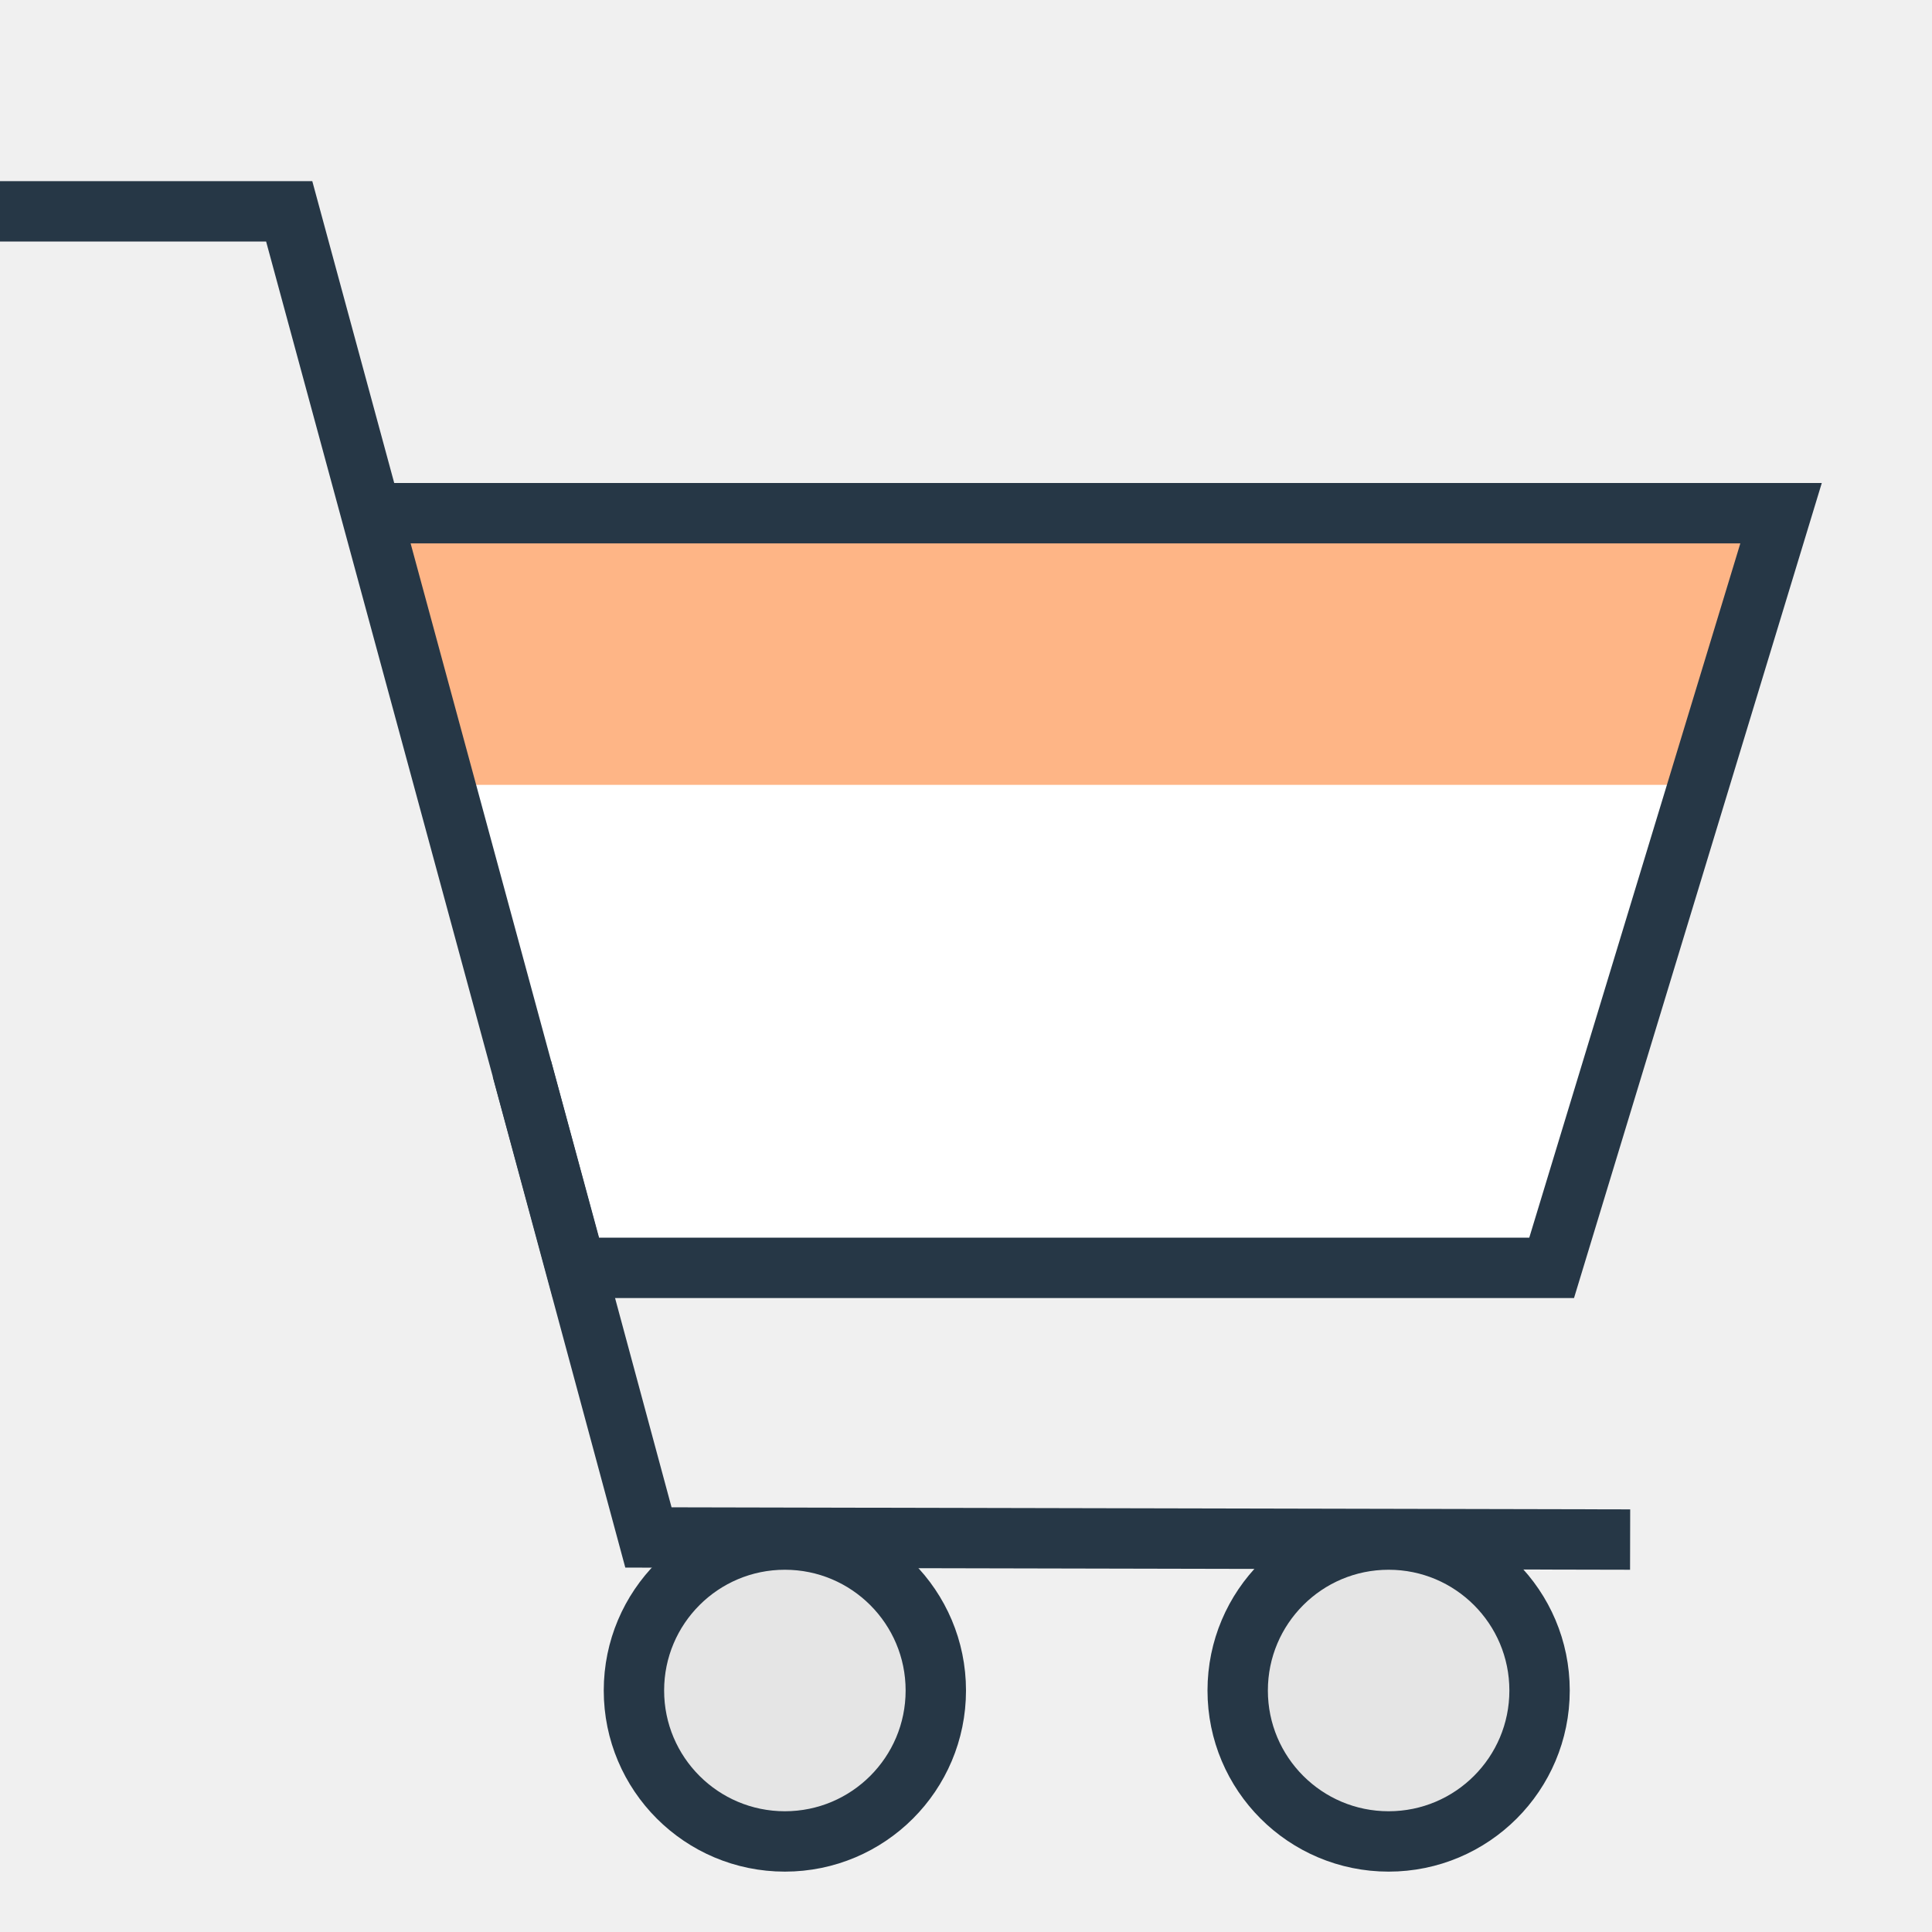
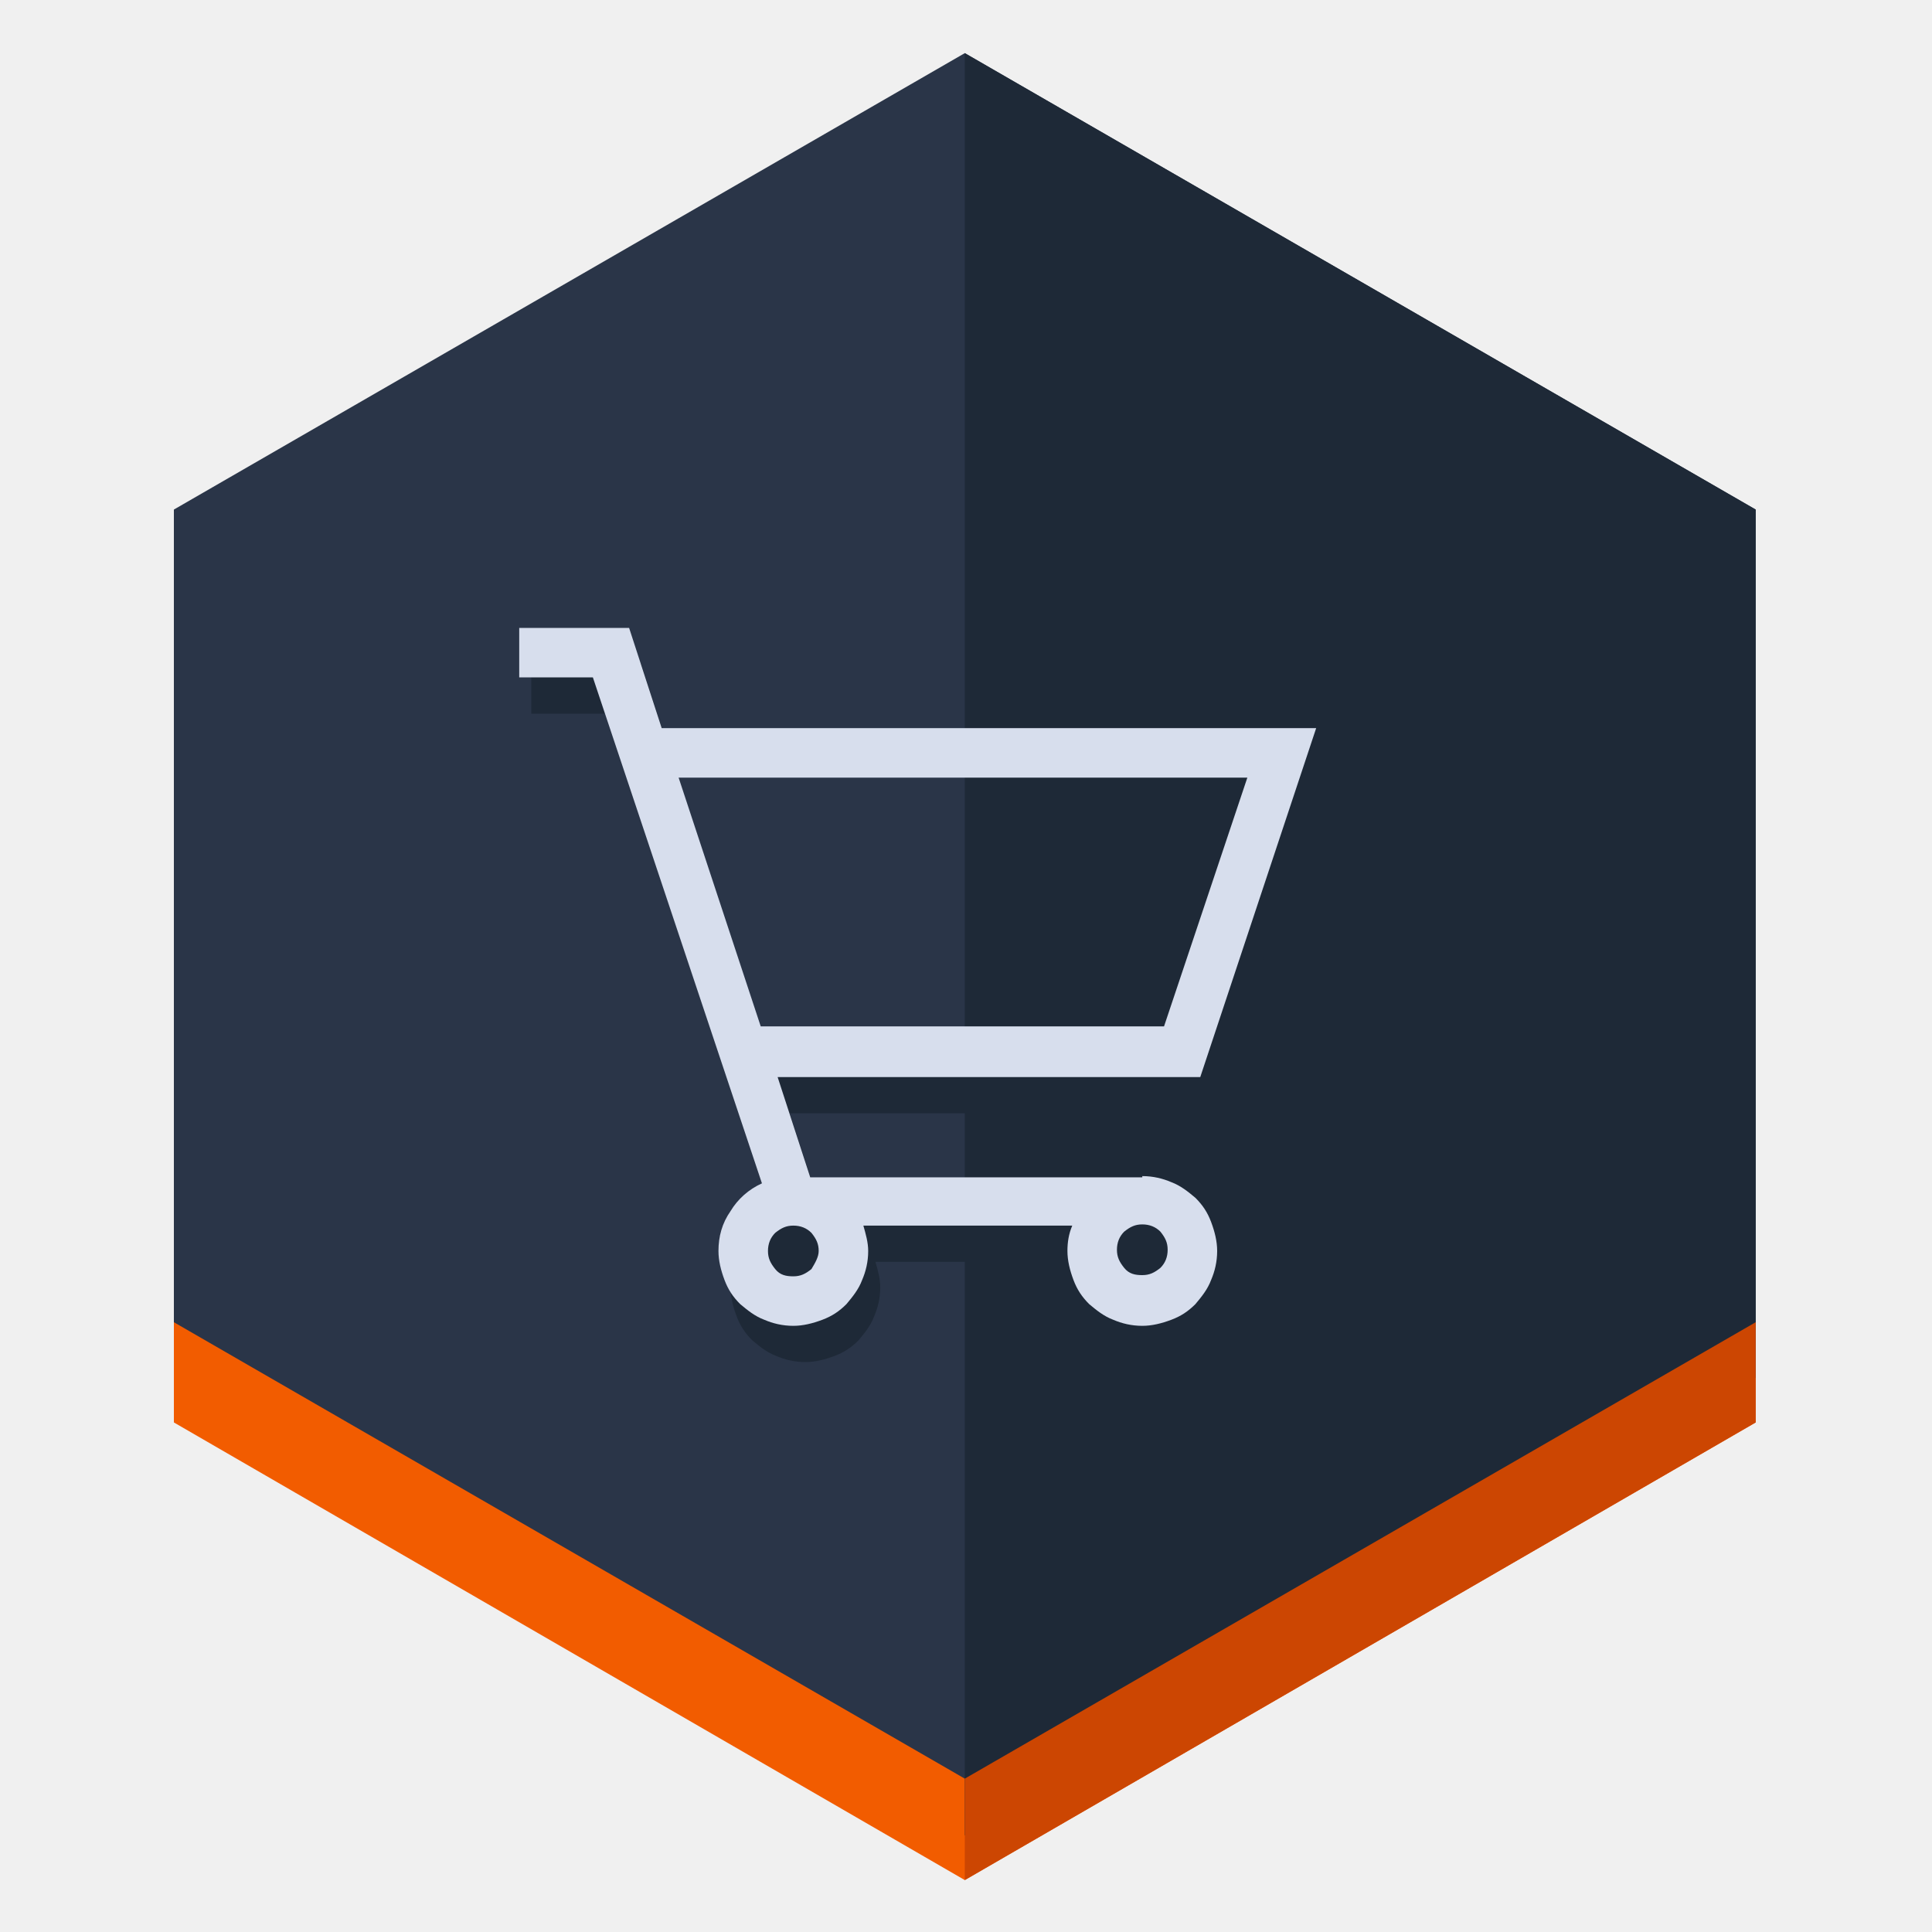
- <svg xmlns="http://www.w3.org/2000/svg" id="ICONS-64x" viewBox="0 0 64 64">
-   <defs>
-     <style>
-       .cls-1 {
-         fill: #fff;
-       }
- 
-       .cls-2 {
-         fill: #feb586;
-       }
- 
-       .cls-3 {
-         fill: none;
-       }
- 
-       .cls-3, .cls-4 {
-         stroke: #263746;
-         stroke-miterlimit: 10;
-         stroke-width: 2px;
-       }
- 
-       .cls-4 {
-         fill: #e5e5e5;
-       }
-     </style>
-   </defs>
-   <polygon class="cls-1" points="13 17 59 17 51 42 19.22 42 13 17" />
-   <polygon class="cls-2" points="13 17 59 17 56 26 15 26 13 17" />
-   <polyline class="cls-3" points="13 17 59 17 51.4 42 19.08 42 9.58 7 0 7" />
-   <polyline class="cls-3" points="17.29 35.41 21.48 50.93 54 51" />
-   <circle class="cls-4" cx="26" cy="56" r="5" />
-   <circle class="cls-4" cx="46" cy="56" r="5" />
+ <svg xmlns="http://www.w3.org/2000/svg" version="1.1" id="Layer_1" x="0px" y="0px" viewBox="0 0 160 160" style="enable-background:new 0 0 160 160;" xml:space="preserve">
+   <style type="text/css">
+ 	.st0{fill:#2A3548;}
+ 	.st1{fill:#F25C00;}
+ 	.st2{fill:#1E2937;}
+ 	.st3{fill:#CC4602;}
+ 	.st4{fill:#D7DEED;}
+ </style>
+   <g>
+     <g>
+       <polygon class="st0" points="145.4,114.1 145.4,42.2 79.9,4.4 14.4,42.2 14.4,114.1 79.9,152   " />
+       <polygon class="st1" points="14.4,109.5 79.9,147.3 145.4,109.5 145.4,117.8 79.9,155.7 14.4,117.8   " />
+       <polygon class="st2" points="145.4,114.1 145.4,42.2 79.9,4.4 79.9,152   " />
+       <polygon class="st3" points="145.4,117.8 145.4,109.5 79.9,147.3 79.9,155.7   " />
+     </g>
+   </g>
+   <g>
+     <path class="st2" d="M95.6,100.4c0.9,0,1.7,0.2,2.4,0.5c0.8,0.3,1.4,0.8,2,1.3c0.6,0.6,1,1.2,1.3,2c0.3,0.8,0.5,1.6,0.5,2.4   c0,0.9-0.2,1.7-0.5,2.4c-0.3,0.8-0.8,1.4-1.3,2c-0.6,0.6-1.2,1-2,1.3c-0.8,0.3-1.6,0.5-2.4,0.5c-0.9,0-1.7-0.2-2.4-0.5   c-0.8-0.3-1.4-0.8-2-1.3c-0.6-0.6-1-1.2-1.3-2c-0.3-0.8-0.5-1.6-0.5-2.4c0-0.7,0.1-1.4,0.4-2.1H72.5c0.2,0.7,0.4,1.4,0.4,2.1   c0,0.9-0.2,1.7-0.5,2.4c-0.3,0.8-0.8,1.4-1.3,2c-0.6,0.6-1.2,1-2,1.3c-0.8,0.3-1.6,0.5-2.4,0.5c-0.9,0-1.7-0.2-2.4-0.5   c-0.8-0.3-1.4-0.8-2-1.3c-0.6-0.6-1-1.2-1.3-2c-0.3-0.8-0.5-1.6-0.5-2.4c0-1.2,0.3-2.3,1-3.3c0.6-1,1.5-1.8,2.6-2.3L50.1,59.1H44   V55h9.1l2.7,8.3H110l-9.6,28.9h-35l2.7,8.3H95.6z M55,63.7l7.2,23h35l7.2-23H55z" />
+   </g>
+   <g>
+     <path class="st4" d="M94.6,97.4c0.9,0,1.7,0.2,2.4,0.5c0.8,0.3,1.4,0.8,2,1.3c0.6,0.6,1,1.2,1.3,2c0.3,0.8,0.5,1.6,0.5,2.4   c0,0.9-0.2,1.7-0.5,2.4c-0.3,0.8-0.8,1.4-1.3,2c-0.6,0.6-1.2,1-2,1.3c-0.8,0.3-1.6,0.5-2.4,0.5c-0.9,0-1.7-0.2-2.4-0.5   c-0.8-0.3-1.4-0.8-2-1.3c-0.6-0.6-1-1.2-1.3-2c-0.3-0.8-0.5-1.6-0.5-2.4c0-0.7,0.1-1.4,0.4-2.1H71.5c0.2,0.7,0.4,1.4,0.4,2.1   c0,0.9-0.2,1.7-0.5,2.4c-0.3,0.8-0.8,1.4-1.3,2c-0.6,0.6-1.2,1-2,1.3c-0.8,0.3-1.6,0.5-2.4,0.5c-0.9,0-1.7-0.2-2.4-0.5   c-0.8-0.3-1.4-0.8-2-1.3c-0.6-0.6-1-1.2-1.3-2c-0.3-0.8-0.5-1.6-0.5-2.4c0-1.2,0.3-2.3,1-3.3c0.6-1,1.5-1.8,2.6-2.3L49.1,56.1H43   V52h9.1l2.7,8.3H109l-9.6,28.9h-35l2.7,8.3H94.6z M56.2,64.4L63,85h33.4l6.9-20.6H56.2z M67.8,103.6c0-0.6-0.2-1-0.6-1.5   c-0.4-0.4-0.9-0.6-1.5-0.6c-0.6,0-1,0.2-1.5,0.6c-0.4,0.4-0.6,0.9-0.6,1.5c0,0.6,0.2,1,0.6,1.5s0.9,0.6,1.5,0.6   c0.6,0,1-0.2,1.5-0.6C67.5,104.6,67.8,104.1,67.8,103.6z M94.6,105.6c0.6,0,1-0.2,1.5-0.6c0.4-0.4,0.6-0.9,0.6-1.5   c0-0.6-0.2-1-0.6-1.5c-0.4-0.4-0.9-0.6-1.5-0.6c-0.6,0-1,0.2-1.5,0.6c-0.4,0.4-0.6,0.9-0.6,1.5c0,0.6,0.2,1,0.6,1.5   S94,105.6,94.6,105.6z" />
+   </g>
</svg>
